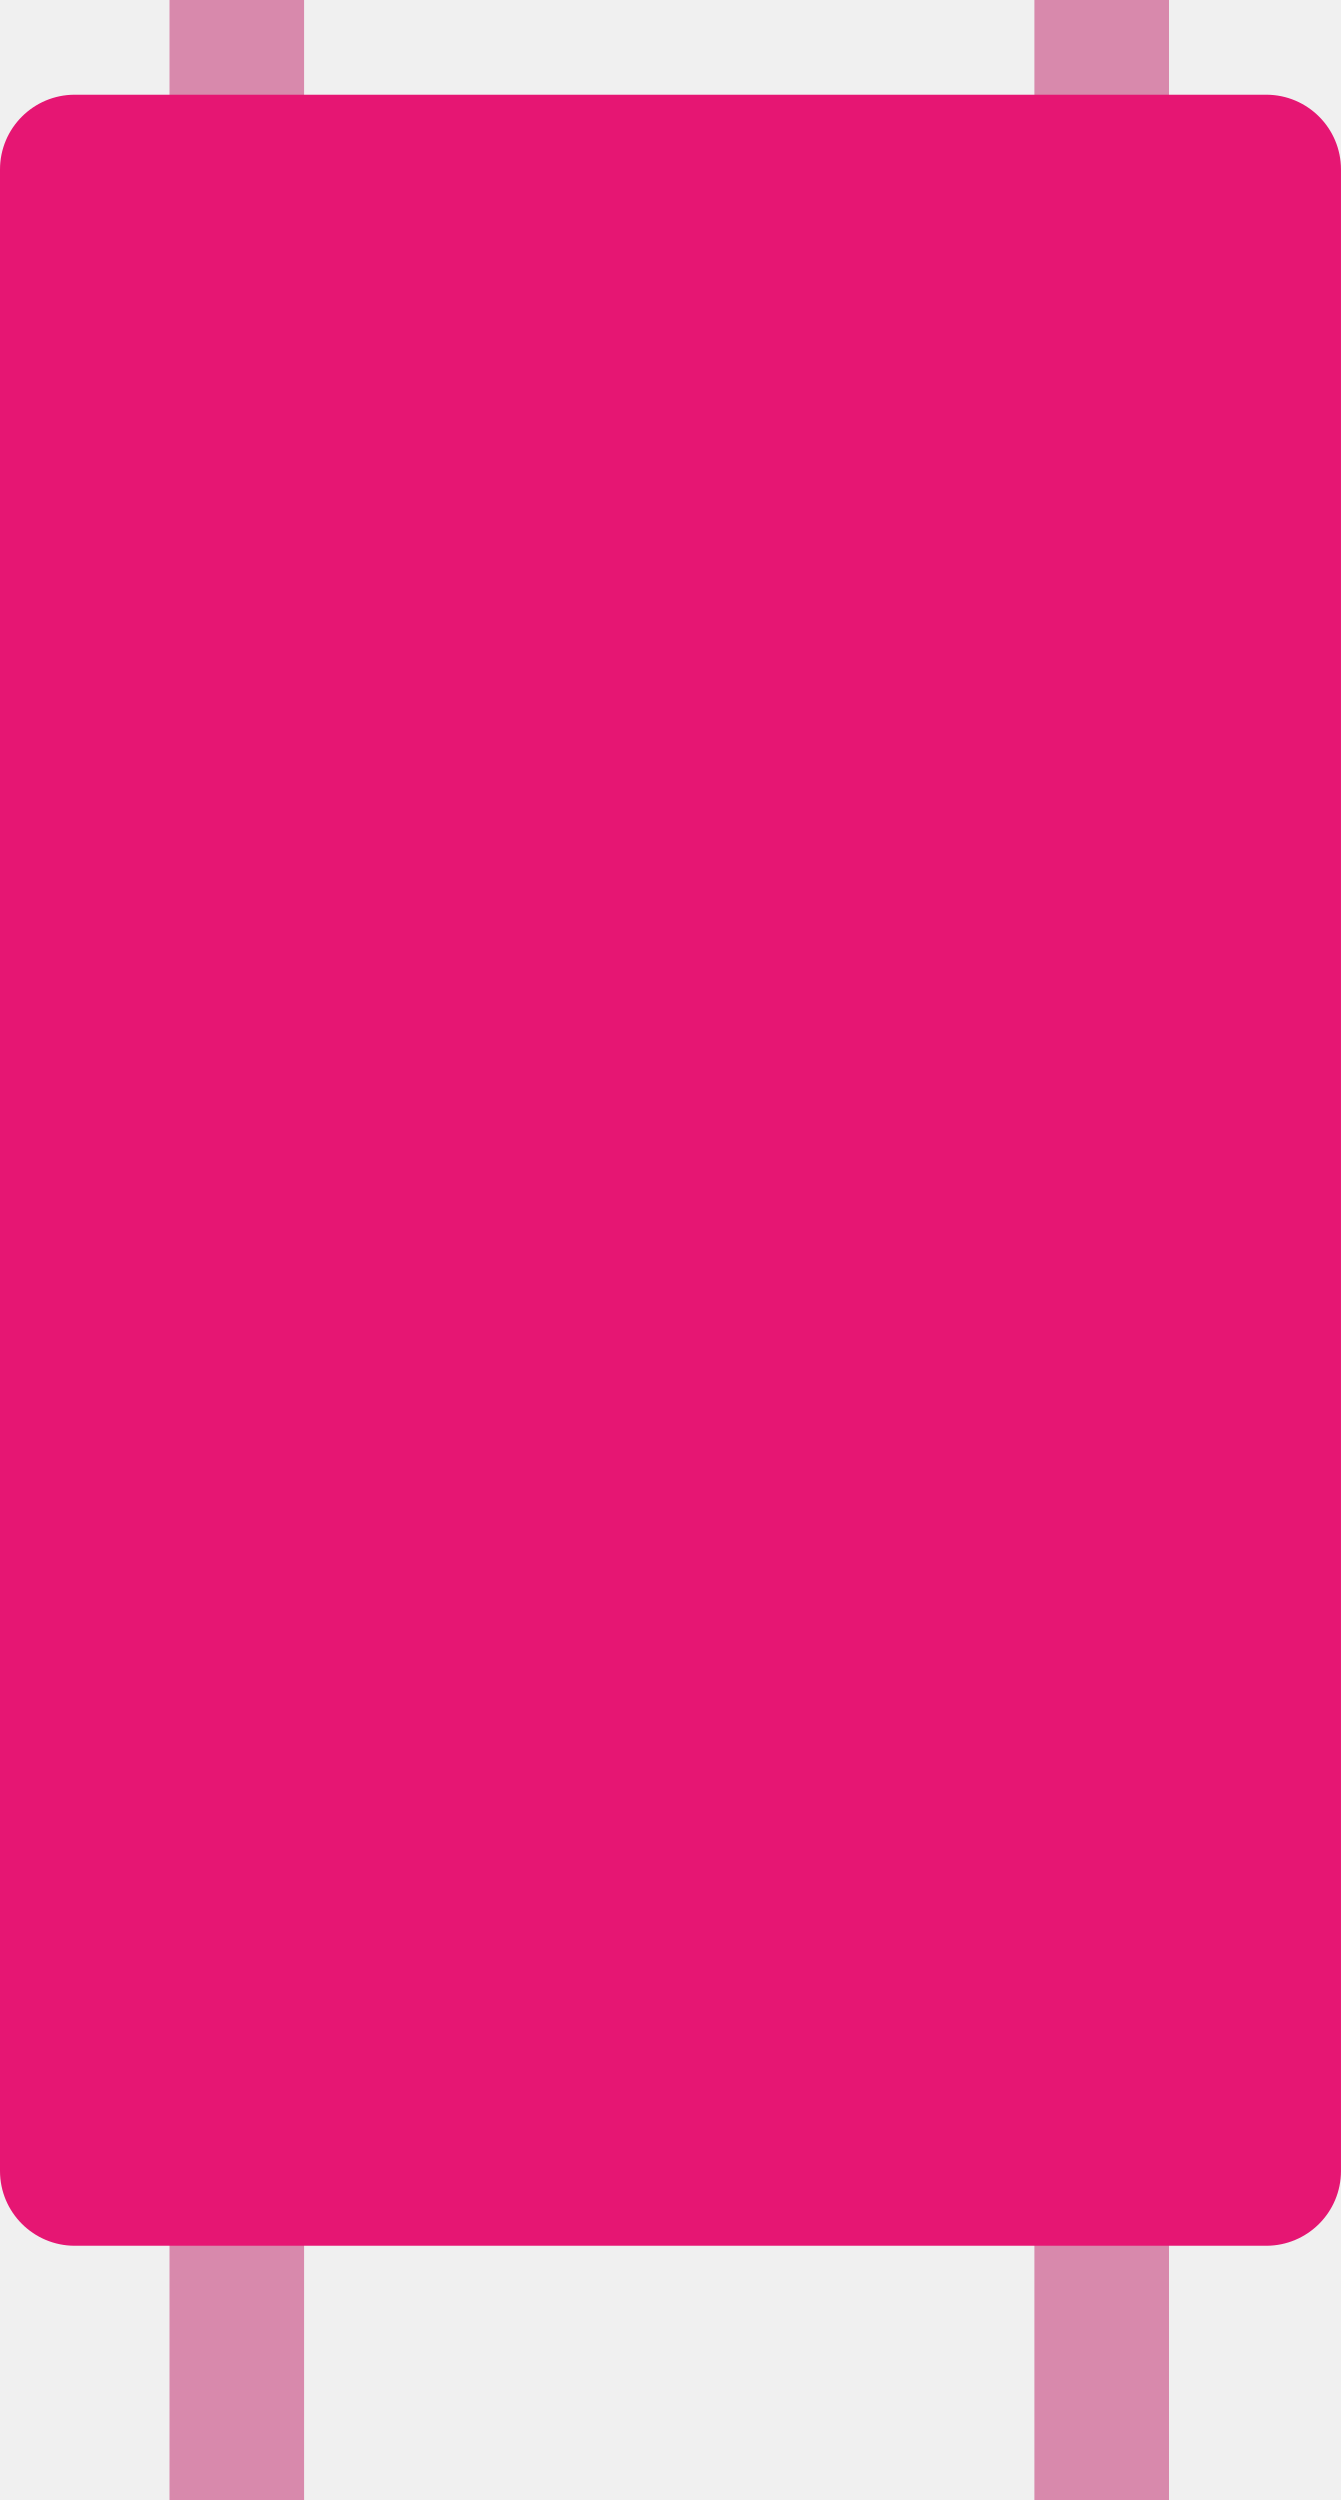
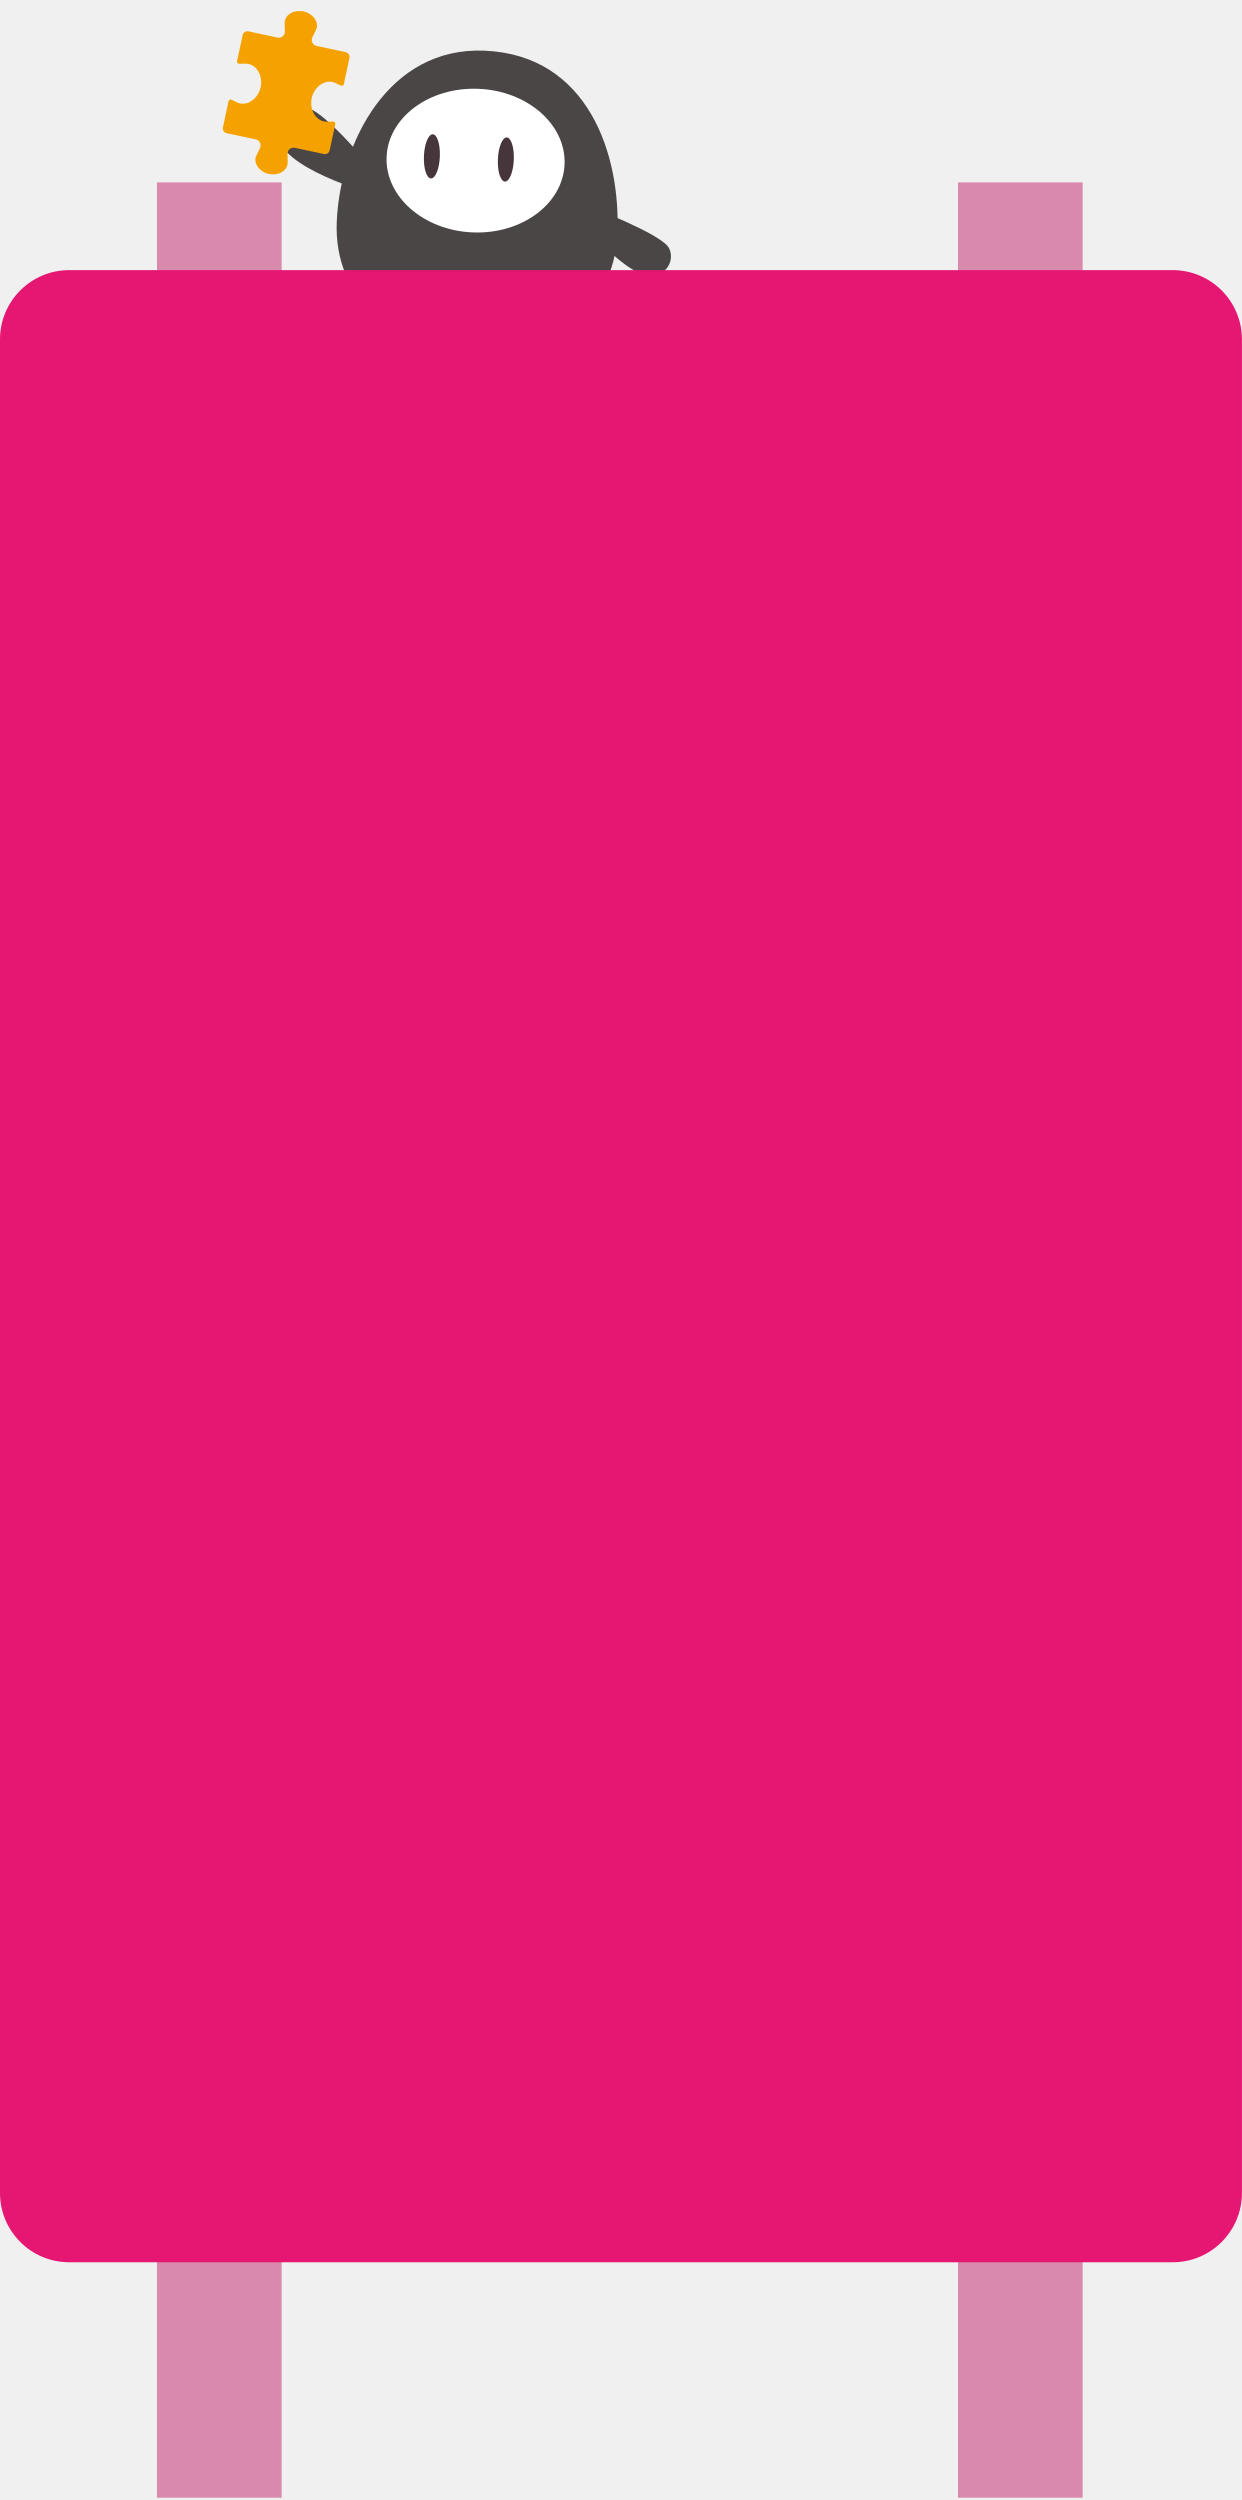
- <svg xmlns="http://www.w3.org/2000/svg" width="538" height="1003" viewBox="0 0 538 1003" fill="none">
-   <rect x="68" width="54" height="1003" fill="#D889AC" />
-   <rect x="415" width="54" height="1003" fill="#D889AC" />
-   <path d="M0 68C0 51.431 13.431 38 30 38H508C524.569 38 538 51.431 538 68V871C538 887.569 524.569 901 508 901H30C13.431 901 0 887.569 0 871V68Z" fill="#E61673" />
+ <svg xmlns="http://www.w3.org/2000/svg" width="538" height="1083" viewBox="0 0 538 1083" fill="none">
+   <path d="M267.449 101.133C266.006 135.13 238.004 152.569 204.437 151.148C170.87 149.727 144.444 129.976 145.886 95.979C147.328 61.983 168.209 20.183 209.928 21.952C254.976 23.864 268.901 67.14 267.458 101.137L267.449 101.133Z" fill="#494645" />
+   <path d="M204.7 100.678C225.988 101.581 243.836 88.388 244.565 71.211C245.293 54.034 228.626 39.377 207.338 38.474C186.05 37.571 168.202 50.764 167.474 67.941C166.745 85.119 183.412 99.775 204.7 100.678Z" fill="white" />
+   <path d="M186.688 77.295C188.591 77.376 190.316 73.16 190.54 67.88C190.764 62.599 189.402 58.253 187.499 58.172C185.595 58.091 183.87 62.307 183.646 67.587C183.422 72.868 184.784 77.214 186.688 77.295Z" fill="#46353A" />
+   <path d="M218.729 78.666C220.632 78.747 222.357 74.531 222.581 69.251C222.805 63.97 221.443 59.624 219.54 59.543C217.636 59.462 215.911 63.678 215.687 68.958C215.463 74.239 216.825 78.585 218.729 78.666Z" fill="#46353A" />
+   <path d="M162.293 74.347C162.293 74.347 141.835 49.317 133.623 46.897C128.997 45.536 120.672 49.605 120.659 58.404C120.631 72.567 161.084 83.917 161.084 83.917C161.084 83.917 166.695 83.553 162.293 74.347Z" fill="#494645" />
+   <path d="M257.259 90.217C257.259 90.217 284.616 100.797 289.265 106.68C291.883 109.993 291.179 117.35 283.885 119.253C272.137 122.314 249.709 93.209 249.709 93.209C249.709 93.209 248.206 88.765 257.259 90.217Z" fill="#494645" />
+   <path d="M106.038 13.868C105.58 14.164 105.239 14.631 105.116 15.207L102.704 26.486C102.647 26.753 102.702 26.997 102.837 27.2C102.973 27.404 103.182 27.552 103.428 27.605C103.499 27.62 103.573 27.628 103.652 27.624C104.416 27.605 105.043 27.589 105.476 27.582C105.91 27.571 106.153 27.565 106.153 27.565C106.649 27.555 107.13 27.599 107.598 27.699C108.456 27.883 109.25 28.248 109.952 28.755C110.649 29.261 111.255 29.906 111.743 30.654C112.715 32.145 113.226 34.049 113.121 36.111C113.121 36.111 113.121 36.111 113.121 36.115C113.121 36.115 113.12 36.119 113.119 36.123C113.098 36.705 113.028 37.267 112.911 37.815C112.548 39.511 111.753 41.014 110.701 42.206C109.65 43.393 108.336 44.271 106.907 44.679C105.957 44.95 104.951 45.009 103.962 44.797C103.49 44.696 103.026 44.535 102.576 44.31L100.314 43.232C100.242 43.2 100.173 43.173 100.102 43.158C99.859 43.106 99.608 43.156 99.401 43.286C99.194 43.42 99.044 43.617 98.987 43.883L96.571 55.182C96.448 55.758 96.568 56.323 96.864 56.781C97.161 57.239 97.628 57.58 98.204 57.703L110.825 60.403C111.544 60.556 112.128 60.993 112.485 61.555C112.843 62.117 112.985 62.812 112.837 63.503C112.794 63.702 112.728 63.895 112.637 64.088L111.071 67.37L111.07 67.378C110.9 67.707 110.787 68.04 110.715 68.378C110.565 69.077 110.603 69.795 110.806 70.516C111.01 71.232 111.385 71.944 111.902 72.594C112.927 73.901 114.531 74.946 116.401 75.346C116.858 75.444 117.331 75.504 117.814 75.519L117.821 75.521L117.829 75.523C119.136 75.591 120.339 75.362 121.351 74.922C122.368 74.479 123.193 73.825 123.759 73.045C124.136 72.523 124.397 71.944 124.533 71.325C124.606 70.987 124.64 70.633 124.63 70.27C124.63 70.27 124.621 69.907 124.608 69.268C124.595 68.63 124.572 67.728 124.545 66.647C124.54 66.438 124.56 66.23 124.602 66.032C124.75 65.341 125.164 64.765 125.72 64.398C126.276 64.031 126.987 63.871 127.706 64.025L140.308 66.72C140.884 66.843 141.449 66.723 141.907 66.427C142.365 66.13 142.706 65.663 142.829 65.087L145.241 53.808C145.298 53.542 145.242 53.297 145.107 53.094C144.972 52.891 144.763 52.742 144.517 52.69C144.445 52.674 144.372 52.667 144.293 52.671C142.76 52.708 141.792 52.73 141.792 52.73C141.296 52.74 140.815 52.695 140.347 52.595C139.489 52.412 138.695 52.047 137.997 51.54C137.3 51.034 136.694 50.389 136.206 49.641C135.233 48.15 134.723 46.246 134.827 44.184C134.827 44.184 134.827 44.184 134.828 44.18L134.83 44.172C134.85 43.591 134.921 43.029 135.038 42.48C135.401 40.785 136.196 39.281 137.248 38.09C138.299 36.902 139.612 36.025 141.041 35.616C141.992 35.346 142.997 35.286 143.986 35.498C144.459 35.599 144.923 35.761 145.373 35.986L147.634 37.063C147.706 37.099 147.776 37.122 147.847 37.138C148.089 37.19 148.341 37.139 148.547 37.009C148.755 36.875 148.905 36.679 148.961 36.413L151.378 25.113C151.501 24.538 151.381 23.972 151.085 23.514C150.788 23.056 150.321 22.715 149.745 22.592L137.123 19.893C136.404 19.739 135.821 19.303 135.463 18.74C135.106 18.178 134.964 17.483 135.112 16.792C135.154 16.593 135.221 16.4 135.311 16.212L136.877 12.929L136.879 12.917C137.049 12.588 137.166 12.256 137.238 11.918C137.388 11.219 137.35 10.501 137.147 9.781C136.943 9.064 136.568 8.353 136.055 7.703C135.02 6.402 133.417 5.353 131.546 4.957C131.089 4.859 130.616 4.8 130.134 4.784L130.126 4.782L130.118 4.78C128.811 4.713 127.608 4.941 126.596 5.381C125.579 5.824 124.754 6.478 124.188 7.258C123.811 7.78 123.55 8.36 123.414 8.978C123.341 9.316 123.307 9.67 123.317 10.033C123.317 10.033 123.326 10.397 123.339 11.035C123.353 11.669 123.375 12.575 123.402 13.656C123.407 13.865 123.387 14.073 123.345 14.271C123.197 14.963 122.783 15.539 122.227 15.905C121.671 16.273 120.96 16.432 120.241 16.278L107.639 13.583C107.063 13.46 106.498 13.58 106.04 13.877L106.038 13.868Z" fill="#F5A200" />
+   <rect x="68" y="79.016" width="54" height="1003" fill="#D889AC" />
+   <rect x="415" y="79.016" width="54" height="1003" fill="#D889AC" />
+   <path d="M0 147.016C0 130.448 13.431 117.016 30 117.016H508C524.569 117.016 538 130.448 538 147.016V950.016C538 966.585 524.569 980.016 508 980.016H30C13.431 980.016 0 966.585 0 950.016V147.016Z" fill="#E61673" />
</svg>
